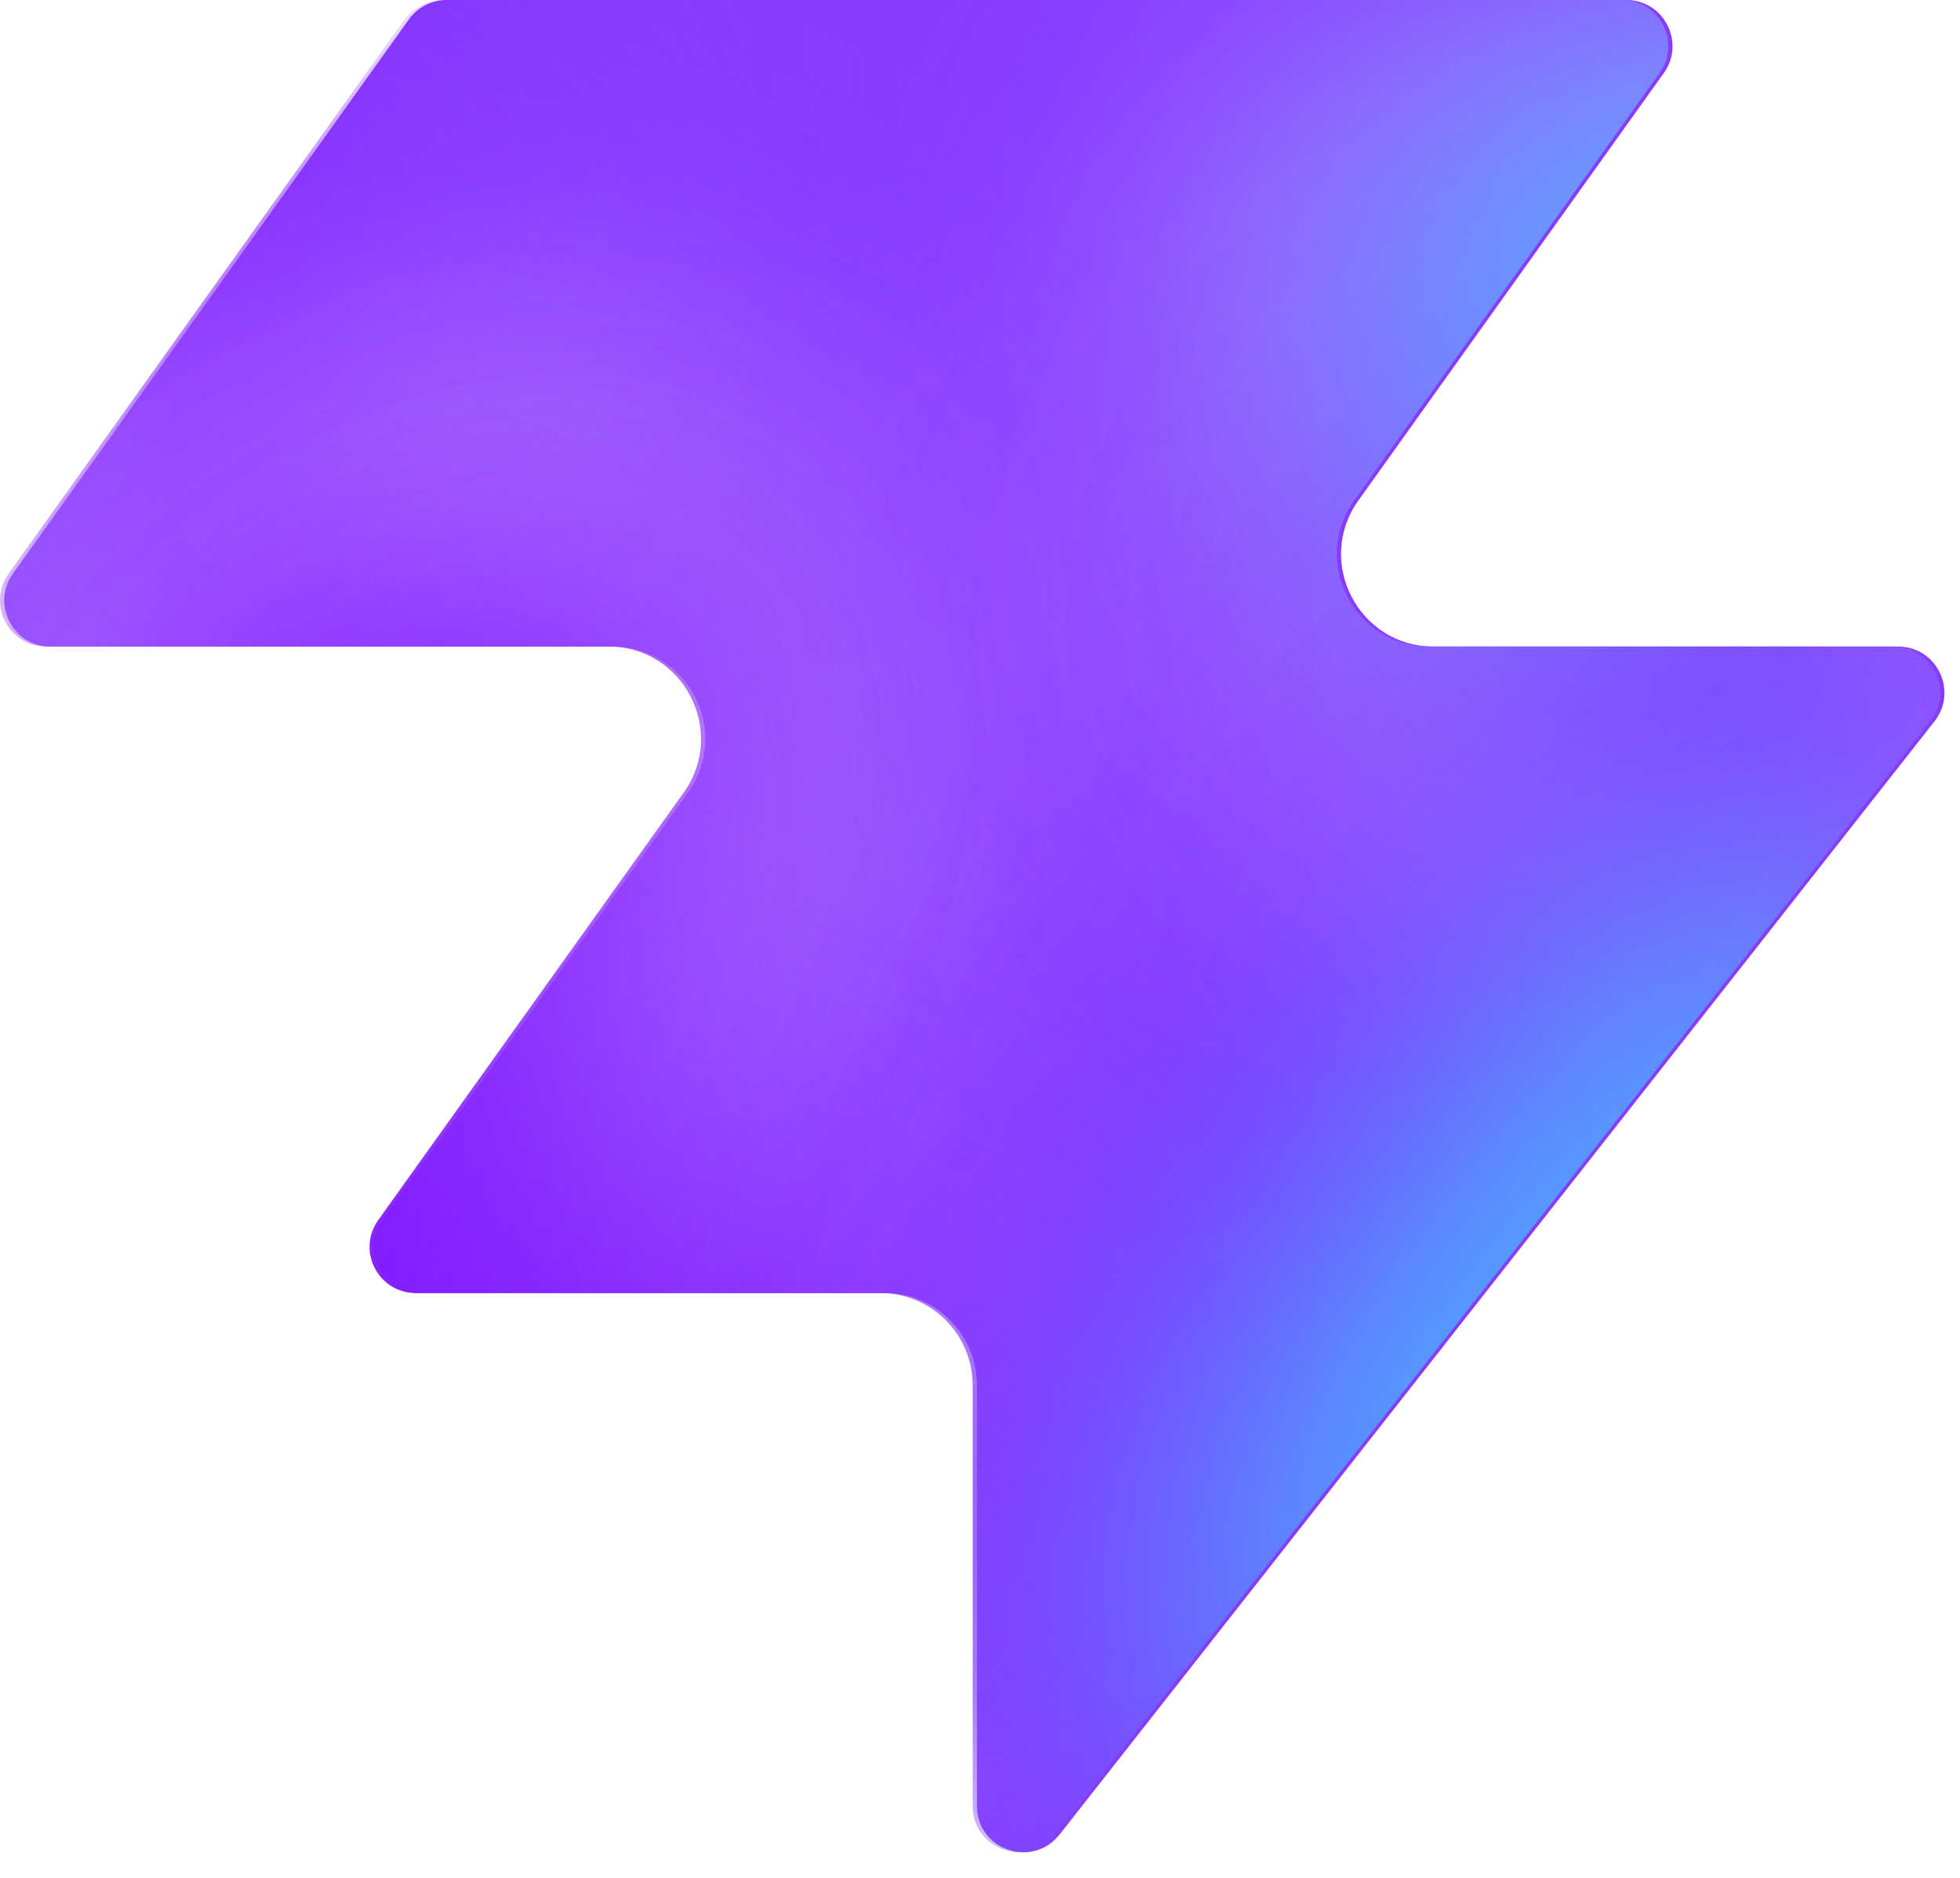
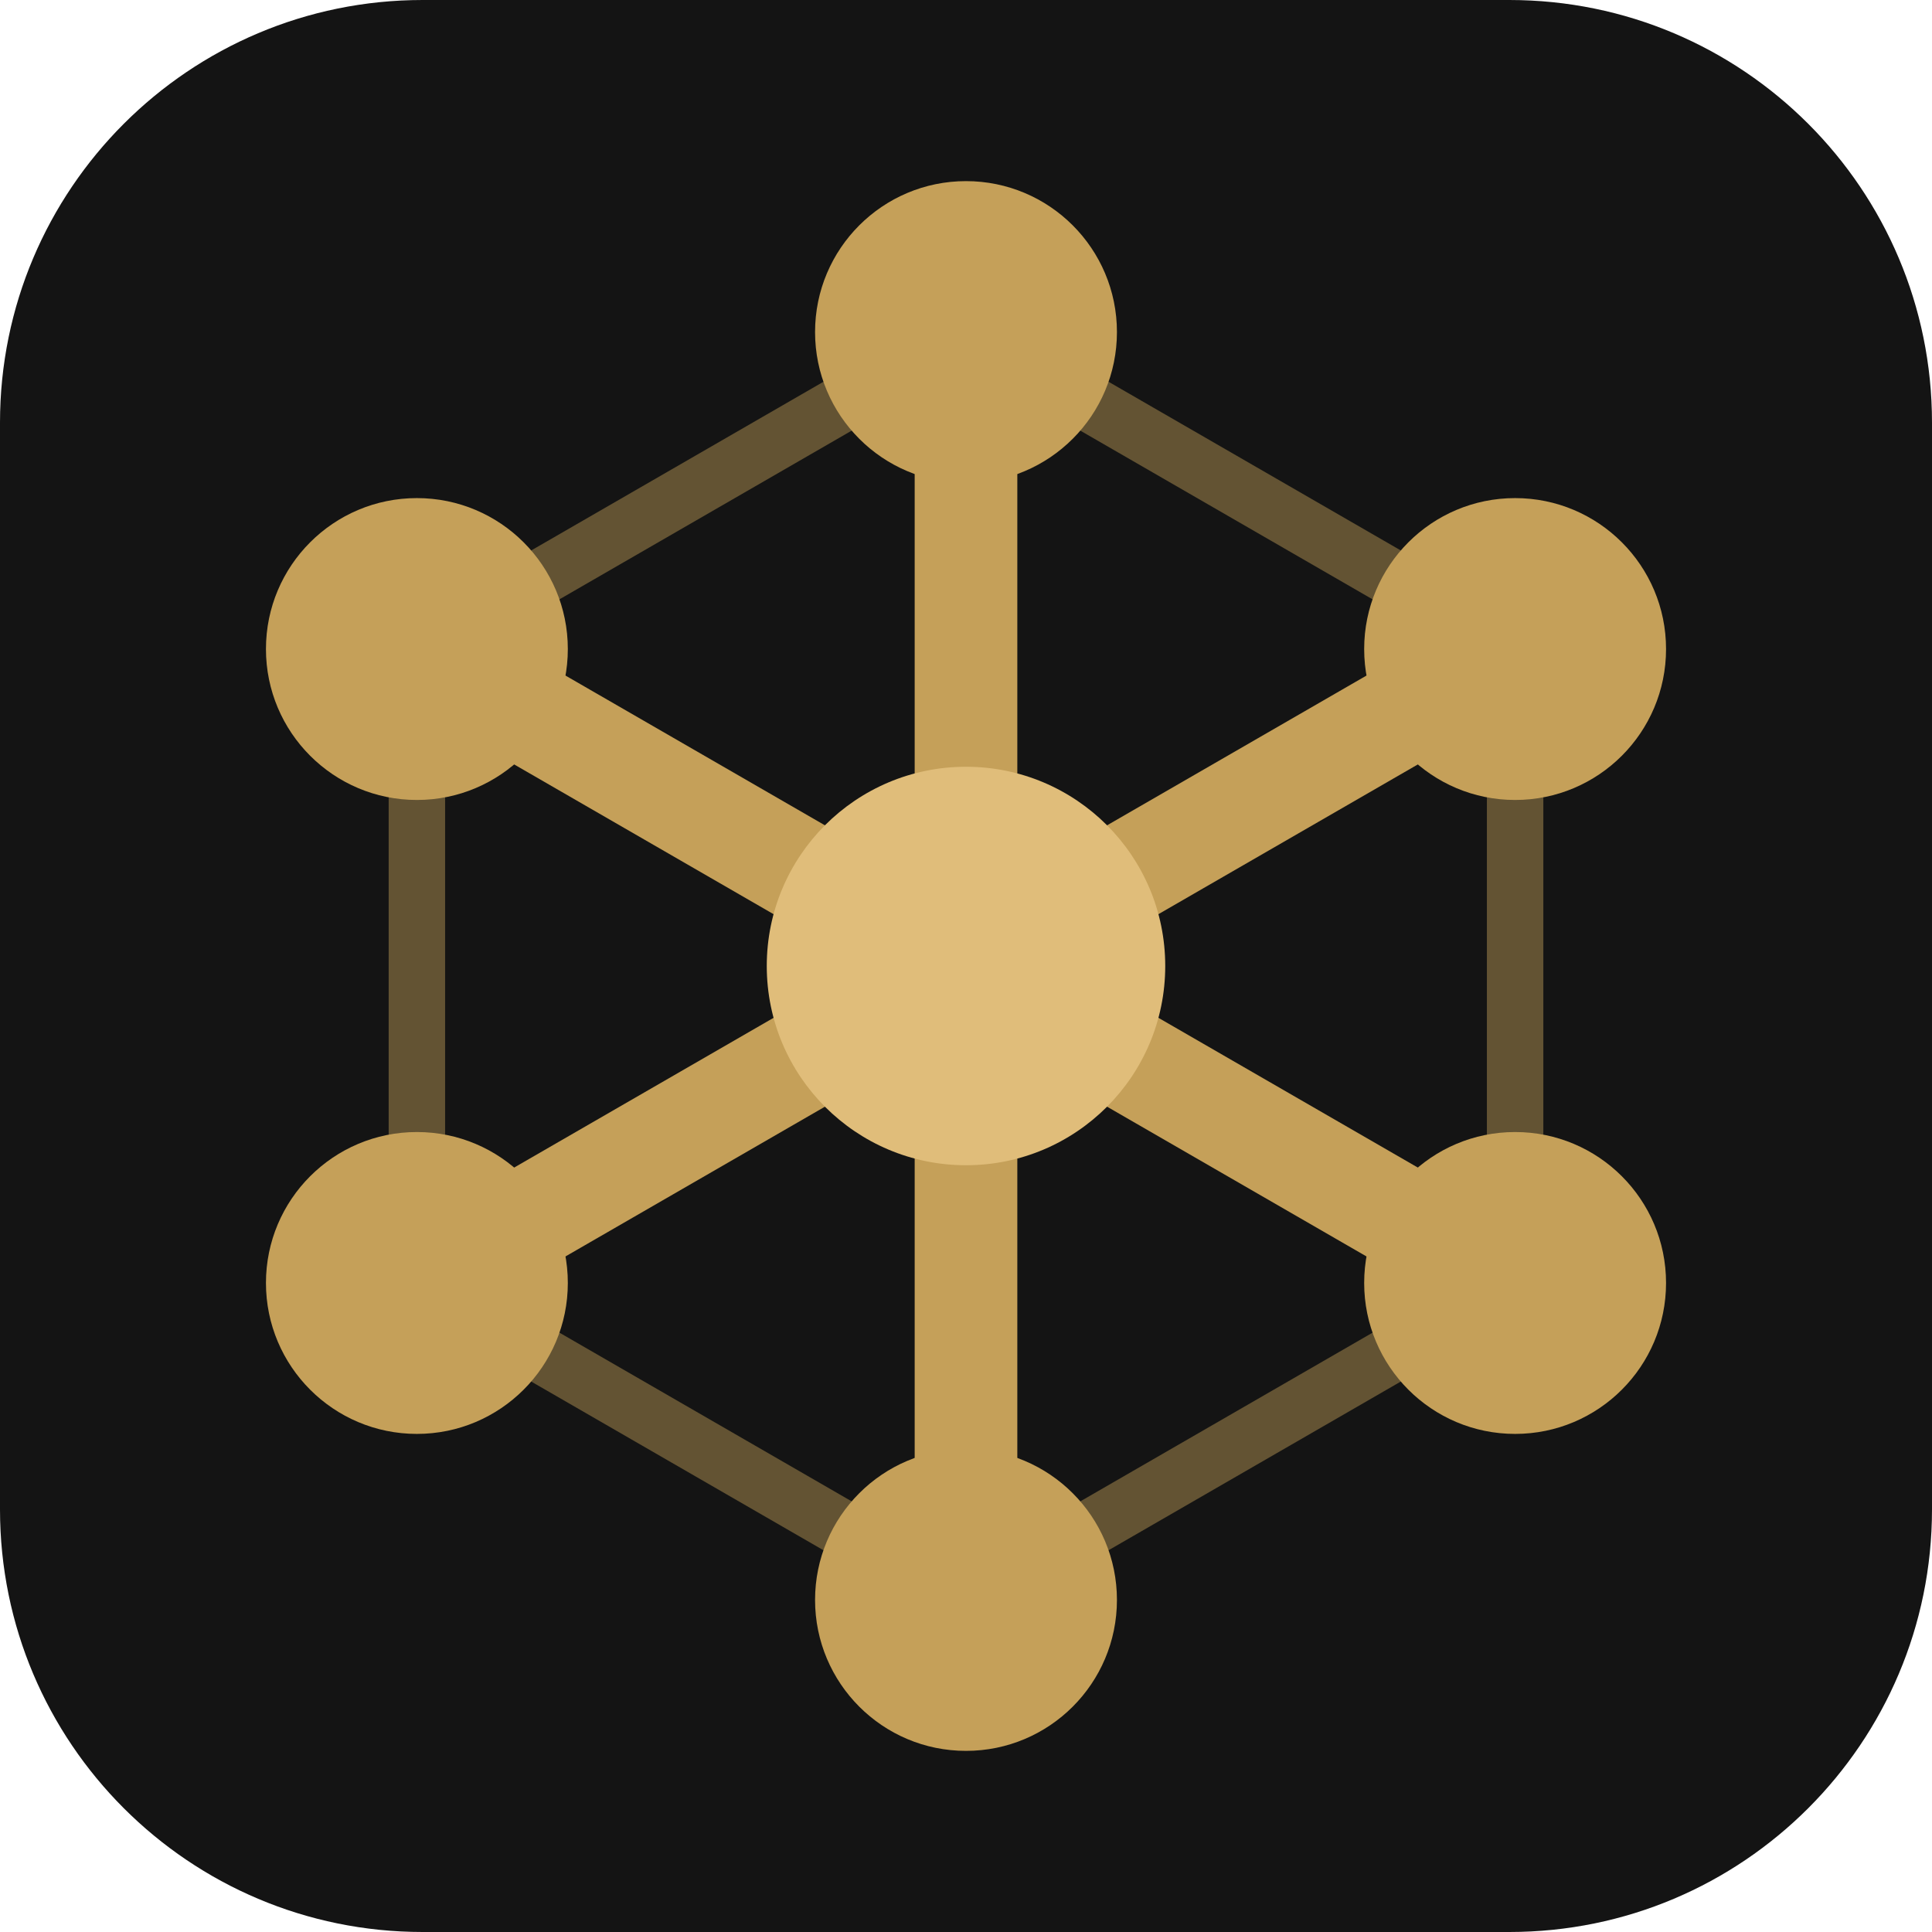
- <svg xmlns="http://www.w3.org/2000/svg" width="48" height="46" fill="none" viewBox="0 0 48 46">
-   <path fill="#863bff" d="M25.946 44.938c-.664.845-2.021.375-2.021-.698V33.937a2.26 2.26 0 0 0-2.262-2.262H10.287c-.92 0-1.456-1.04-.92-1.788l7.48-10.471c1.07-1.497 0-3.578-1.842-3.578H1.237c-.92 0-1.456-1.04-.92-1.788L10.013.474c.214-.297.556-.474.92-.474h28.894c.92 0 1.456 1.04.92 1.788l-7.48 10.471c-1.07 1.498 0 3.579 1.842 3.579h11.377c.943 0 1.473 1.088.89 1.83L25.947 44.94z" style="fill:#863bff;fill:color(display-p3 .525 .23 1);fill-opacity:1" />
-   <mask id="a" width="48" height="46" x="0" y="0" maskUnits="userSpaceOnUse" style="mask-type:alpha">
-     <path fill="#000" d="M25.842 44.938c-.664.844-2.021.375-2.021-.698V33.937a2.26 2.26 0 0 0-2.262-2.262H10.183c-.92 0-1.456-1.04-.92-1.788l7.48-10.471c1.07-1.498 0-3.579-1.842-3.579H1.133c-.92 0-1.456-1.04-.92-1.787L9.91.473c.214-.297.556-.474.92-.474h28.894c.92 0 1.456 1.04.92 1.788l-7.48 10.471c-1.07 1.498 0 3.578 1.842 3.578h11.377c.943 0 1.473 1.088.89 1.832L25.843 44.94z" style="fill:#000;fill-opacity:1" />
-   </mask>
-   <g mask="url(#a)">
-     <g filter="url(#b)">
-       <ellipse cx="5.508" cy="14.704" fill="#ede6ff" rx="5.508" ry="14.704" style="fill:#ede6ff;fill:color(display-p3 .927 .903 1);fill-opacity:1" transform="matrix(.00324 1 1 -.00324 -4.47 31.516)" />
-     </g>
-     <g filter="url(#c)">
-       <ellipse cx="10.399" cy="29.851" fill="#ede6ff" rx="10.399" ry="29.851" style="fill:#ede6ff;fill:color(display-p3 .927 .903 1);fill-opacity:1" transform="matrix(.00324 1 1 -.00324 -39.328 7.883)" />
-     </g>
-     <g filter="url(#d)">
-       <ellipse cx="5.508" cy="30.487" fill="#7e14ff" rx="5.508" ry="30.487" style="fill:#7e14ff;fill:color(display-p3 .492 .077 1);fill-opacity:1" transform="rotate(89.814 -25.913 -14.639)scale(1 -1)" />
-     </g>
-     <g filter="url(#e)">
-       <ellipse cx="5.508" cy="30.599" fill="#7e14ff" rx="5.508" ry="30.599" style="fill:#7e14ff;fill:color(display-p3 .492 .077 1);fill-opacity:1" transform="rotate(89.814 -32.644 -3.334)scale(1 -1)" />
-     </g>
-     <g filter="url(#f)">
-       <ellipse cx="5.508" cy="30.599" fill="#7e14ff" rx="5.508" ry="30.599" style="fill:#7e14ff;fill:color(display-p3 .492 .077 1);fill-opacity:1" transform="matrix(.00324 1 1 -.00324 -34.34 30.47)" />
-     </g>
-     <g filter="url(#g)">
-       <ellipse cx="14.072" cy="22.078" fill="#ede6ff" rx="14.072" ry="22.078" style="fill:#ede6ff;fill:color(display-p3 .927 .903 1);fill-opacity:1" transform="rotate(93.35 24.506 48.493)scale(-1 1)" />
-     </g>
-     <g filter="url(#h)">
-       <ellipse cx="3.47" cy="21.501" fill="#7e14ff" rx="3.47" ry="21.501" style="fill:#7e14ff;fill:color(display-p3 .492 .077 1);fill-opacity:1" transform="rotate(89.009 28.708 47.59)scale(-1 1)" />
-     </g>
-     <g filter="url(#i)">
-       <ellipse cx="3.47" cy="21.501" fill="#7e14ff" rx="3.47" ry="21.501" style="fill:#7e14ff;fill:color(display-p3 .492 .077 1);fill-opacity:1" transform="rotate(89.009 28.708 47.59)scale(-1 1)" />
-     </g>
-     <g filter="url(#j)">
-       <ellipse cx=".387" cy="8.972" fill="#7e14ff" rx="4.407" ry="29.108" style="fill:#7e14ff;fill:color(display-p3 .492 .077 1);fill-opacity:1" transform="rotate(39.51 .387 8.972)" />
-     </g>
-     <g filter="url(#k)">
-       <ellipse cx="47.523" cy="-6.092" fill="#7e14ff" rx="4.407" ry="29.108" style="fill:#7e14ff;fill:color(display-p3 .492 .077 1);fill-opacity:1" transform="rotate(37.892 47.523 -6.092)" />
-     </g>
-     <g filter="url(#l)">
-       <ellipse cx="41.412" cy="6.333" fill="#47bfff" rx="5.971" ry="9.665" style="fill:#47bfff;fill:color(display-p3 .28 .748 1);fill-opacity:1" transform="rotate(37.892 41.412 6.333)" />
-     </g>
-     <g filter="url(#m)">
-       <ellipse cx="-1.879" cy="38.332" fill="#7e14ff" rx="4.407" ry="29.108" style="fill:#7e14ff;fill:color(display-p3 .492 .077 1);fill-opacity:1" transform="rotate(37.892 -1.88 38.332)" />
-     </g>
-     <g filter="url(#n)">
-       <ellipse cx="-1.879" cy="38.332" fill="#7e14ff" rx="4.407" ry="29.108" style="fill:#7e14ff;fill:color(display-p3 .492 .077 1);fill-opacity:1" transform="rotate(37.892 -1.88 38.332)" />
-     </g>
-     <g filter="url(#o)">
-       <ellipse cx="35.651" cy="29.907" fill="#7e14ff" rx="4.407" ry="29.108" style="fill:#7e14ff;fill:color(display-p3 .492 .077 1);fill-opacity:1" transform="rotate(37.892 35.651 29.907)" />
-     </g>
-     <g filter="url(#p)">
-       <ellipse cx="38.418" cy="32.4" fill="#47bfff" rx="5.971" ry="15.297" style="fill:#47bfff;fill:color(display-p3 .28 .748 1);fill-opacity:1" transform="rotate(37.892 38.418 32.4)" />
-     </g>
-   </g>
-   <defs>
-     <filter id="b" width="60.045" height="41.654" x="-19.77" y="16.149" color-interpolation-filters="sRGB" filterUnits="userSpaceOnUse">
-       <feFlood flood-opacity="0" result="BackgroundImageFix" />
-       <feBlend in="SourceGraphic" in2="BackgroundImageFix" result="shape" />
-       <feGaussianBlur result="effect1_foregroundBlur_2002_17158" stdDeviation="7.659" />
-     </filter>
-     <filter id="c" width="90.34" height="51.437" x="-54.613" y="-7.533" color-interpolation-filters="sRGB" filterUnits="userSpaceOnUse">
-       <feFlood flood-opacity="0" result="BackgroundImageFix" />
-       <feBlend in="SourceGraphic" in2="BackgroundImageFix" result="shape" />
-       <feGaussianBlur result="effect1_foregroundBlur_2002_17158" stdDeviation="7.659" />
-     </filter>
-     <filter id="d" width="79.355" height="29.4" x="-49.64" y="2.03" color-interpolation-filters="sRGB" filterUnits="userSpaceOnUse">
-       <feFlood flood-opacity="0" result="BackgroundImageFix" />
-       <feBlend in="SourceGraphic" in2="BackgroundImageFix" result="shape" />
-       <feGaussianBlur result="effect1_foregroundBlur_2002_17158" stdDeviation="4.596" />
-     </filter>
-     <filter id="e" width="79.579" height="29.4" x="-45.045" y="20.029" color-interpolation-filters="sRGB" filterUnits="userSpaceOnUse">
-       <feFlood flood-opacity="0" result="BackgroundImageFix" />
-       <feBlend in="SourceGraphic" in2="BackgroundImageFix" result="shape" />
-       <feGaussianBlur result="effect1_foregroundBlur_2002_17158" stdDeviation="4.596" />
-     </filter>
-     <filter id="f" width="79.579" height="29.4" x="-43.513" y="21.178" color-interpolation-filters="sRGB" filterUnits="userSpaceOnUse">
-       <feFlood flood-opacity="0" result="BackgroundImageFix" />
-       <feBlend in="SourceGraphic" in2="BackgroundImageFix" result="shape" />
-       <feGaussianBlur result="effect1_foregroundBlur_2002_17158" stdDeviation="4.596" />
-     </filter>
-     <filter id="g" width="74.749" height="58.852" x="15.756" y="-17.901" color-interpolation-filters="sRGB" filterUnits="userSpaceOnUse">
-       <feFlood flood-opacity="0" result="BackgroundImageFix" />
-       <feBlend in="SourceGraphic" in2="BackgroundImageFix" result="shape" />
-       <feGaussianBlur result="effect1_foregroundBlur_2002_17158" stdDeviation="7.659" />
-     </filter>
-     <filter id="h" width="61.377" height="25.362" x="23.548" y="2.284" color-interpolation-filters="sRGB" filterUnits="userSpaceOnUse">
-       <feFlood flood-opacity="0" result="BackgroundImageFix" />
-       <feBlend in="SourceGraphic" in2="BackgroundImageFix" result="shape" />
-       <feGaussianBlur result="effect1_foregroundBlur_2002_17158" stdDeviation="4.596" />
-     </filter>
-     <filter id="i" width="61.377" height="25.362" x="23.548" y="2.284" color-interpolation-filters="sRGB" filterUnits="userSpaceOnUse">
-       <feFlood flood-opacity="0" result="BackgroundImageFix" />
-       <feBlend in="SourceGraphic" in2="BackgroundImageFix" result="shape" />
-       <feGaussianBlur result="effect1_foregroundBlur_2002_17158" stdDeviation="4.596" />
-     </filter>
-     <filter id="j" width="56.045" height="63.649" x="-27.636" y="-22.853" color-interpolation-filters="sRGB" filterUnits="userSpaceOnUse">
-       <feFlood flood-opacity="0" result="BackgroundImageFix" />
-       <feBlend in="SourceGraphic" in2="BackgroundImageFix" result="shape" />
-       <feGaussianBlur result="effect1_foregroundBlur_2002_17158" stdDeviation="4.596" />
-     </filter>
-     <filter id="k" width="54.814" height="64.646" x="20.116" y="-38.415" color-interpolation-filters="sRGB" filterUnits="userSpaceOnUse">
-       <feFlood flood-opacity="0" result="BackgroundImageFix" />
-       <feBlend in="SourceGraphic" in2="BackgroundImageFix" result="shape" />
-       <feGaussianBlur result="effect1_foregroundBlur_2002_17158" stdDeviation="4.596" />
-     </filter>
-     <filter id="l" width="33.541" height="35.313" x="24.641" y="-11.323" color-interpolation-filters="sRGB" filterUnits="userSpaceOnUse">
-       <feFlood flood-opacity="0" result="BackgroundImageFix" />
-       <feBlend in="SourceGraphic" in2="BackgroundImageFix" result="shape" />
-       <feGaussianBlur result="effect1_foregroundBlur_2002_17158" stdDeviation="4.596" />
-     </filter>
-     <filter id="m" width="54.814" height="64.646" x="-29.286" y="6.009" color-interpolation-filters="sRGB" filterUnits="userSpaceOnUse">
-       <feFlood flood-opacity="0" result="BackgroundImageFix" />
-       <feBlend in="SourceGraphic" in2="BackgroundImageFix" result="shape" />
-       <feGaussianBlur result="effect1_foregroundBlur_2002_17158" stdDeviation="4.596" />
-     </filter>
-     <filter id="n" width="54.814" height="64.646" x="-29.286" y="6.009" color-interpolation-filters="sRGB" filterUnits="userSpaceOnUse">
-       <feFlood flood-opacity="0" result="BackgroundImageFix" />
-       <feBlend in="SourceGraphic" in2="BackgroundImageFix" result="shape" />
-       <feGaussianBlur result="effect1_foregroundBlur_2002_17158" stdDeviation="4.596" />
-     </filter>
-     <filter id="o" width="54.814" height="64.646" x="8.244" y="-2.416" color-interpolation-filters="sRGB" filterUnits="userSpaceOnUse">
-       <feFlood flood-opacity="0" result="BackgroundImageFix" />
-       <feBlend in="SourceGraphic" in2="BackgroundImageFix" result="shape" />
-       <feGaussianBlur result="effect1_foregroundBlur_2002_17158" stdDeviation="4.596" />
-     </filter>
-     <filter id="p" width="39.409" height="43.623" x="18.713" y="10.588" color-interpolation-filters="sRGB" filterUnits="userSpaceOnUse">
-       <feFlood flood-opacity="0" result="BackgroundImageFix" />
-       <feBlend in="SourceGraphic" in2="BackgroundImageFix" result="shape" />
-       <feGaussianBlur result="effect1_foregroundBlur_2002_17158" stdDeviation="4.596" />
-     </filter>
-   </defs>
+ <svg xmlns="http://www.w3.org/2000/svg" viewBox="0 0 64 64">
+   <rect width="64" height="64" rx="14" fill="#141414" />
+   <polygon points="32.00,11.00 50.19,21.50 50.19,42.50 32.00,53.00 13.81,42.50 13.81,21.50" fill="none" stroke="#c5a059" stroke-opacity=".45" stroke-width="1.87" stroke-linejoin="round" />
+   <line x1="32.00" y1="32.00" x2="32.00" y2="11.00" stroke="#c5a059" stroke-width="3.40" stroke-linecap="round" />
+   <line x1="32.00" y1="32.00" x2="50.19" y2="21.50" stroke="#c5a059" stroke-width="3.40" stroke-linecap="round" />
+   <line x1="32.00" y1="32.00" x2="50.19" y2="42.50" stroke="#c5a059" stroke-width="3.40" stroke-linecap="round" />
+   <line x1="32.00" y1="32.00" x2="32.00" y2="53.00" stroke="#c5a059" stroke-width="3.40" stroke-linecap="round" />
+   <line x1="32.00" y1="32.00" x2="13.81" y2="42.50" stroke="#c5a059" stroke-width="3.40" stroke-linecap="round" />
+   <line x1="32.00" y1="32.00" x2="13.81" y2="21.50" stroke="#c5a059" stroke-width="3.40" stroke-linecap="round" />
+   <circle cx="32.00" cy="11.00" r="5.00" fill="#c5a059" />
+   <circle cx="50.19" cy="21.50" r="5.00" fill="#c5a059" />
+   <circle cx="50.19" cy="42.50" r="5.00" fill="#c5a059" />
+   <circle cx="32.00" cy="53.00" r="5.00" fill="#c5a059" />
+   <circle cx="13.81" cy="42.50" r="5.00" fill="#c5a059" />
+   <circle cx="13.81" cy="21.50" r="5.00" fill="#c5a059" />
+   <circle cx="32.00" cy="32.00" r="6.60" fill="#e0bd7a" />
</svg>
